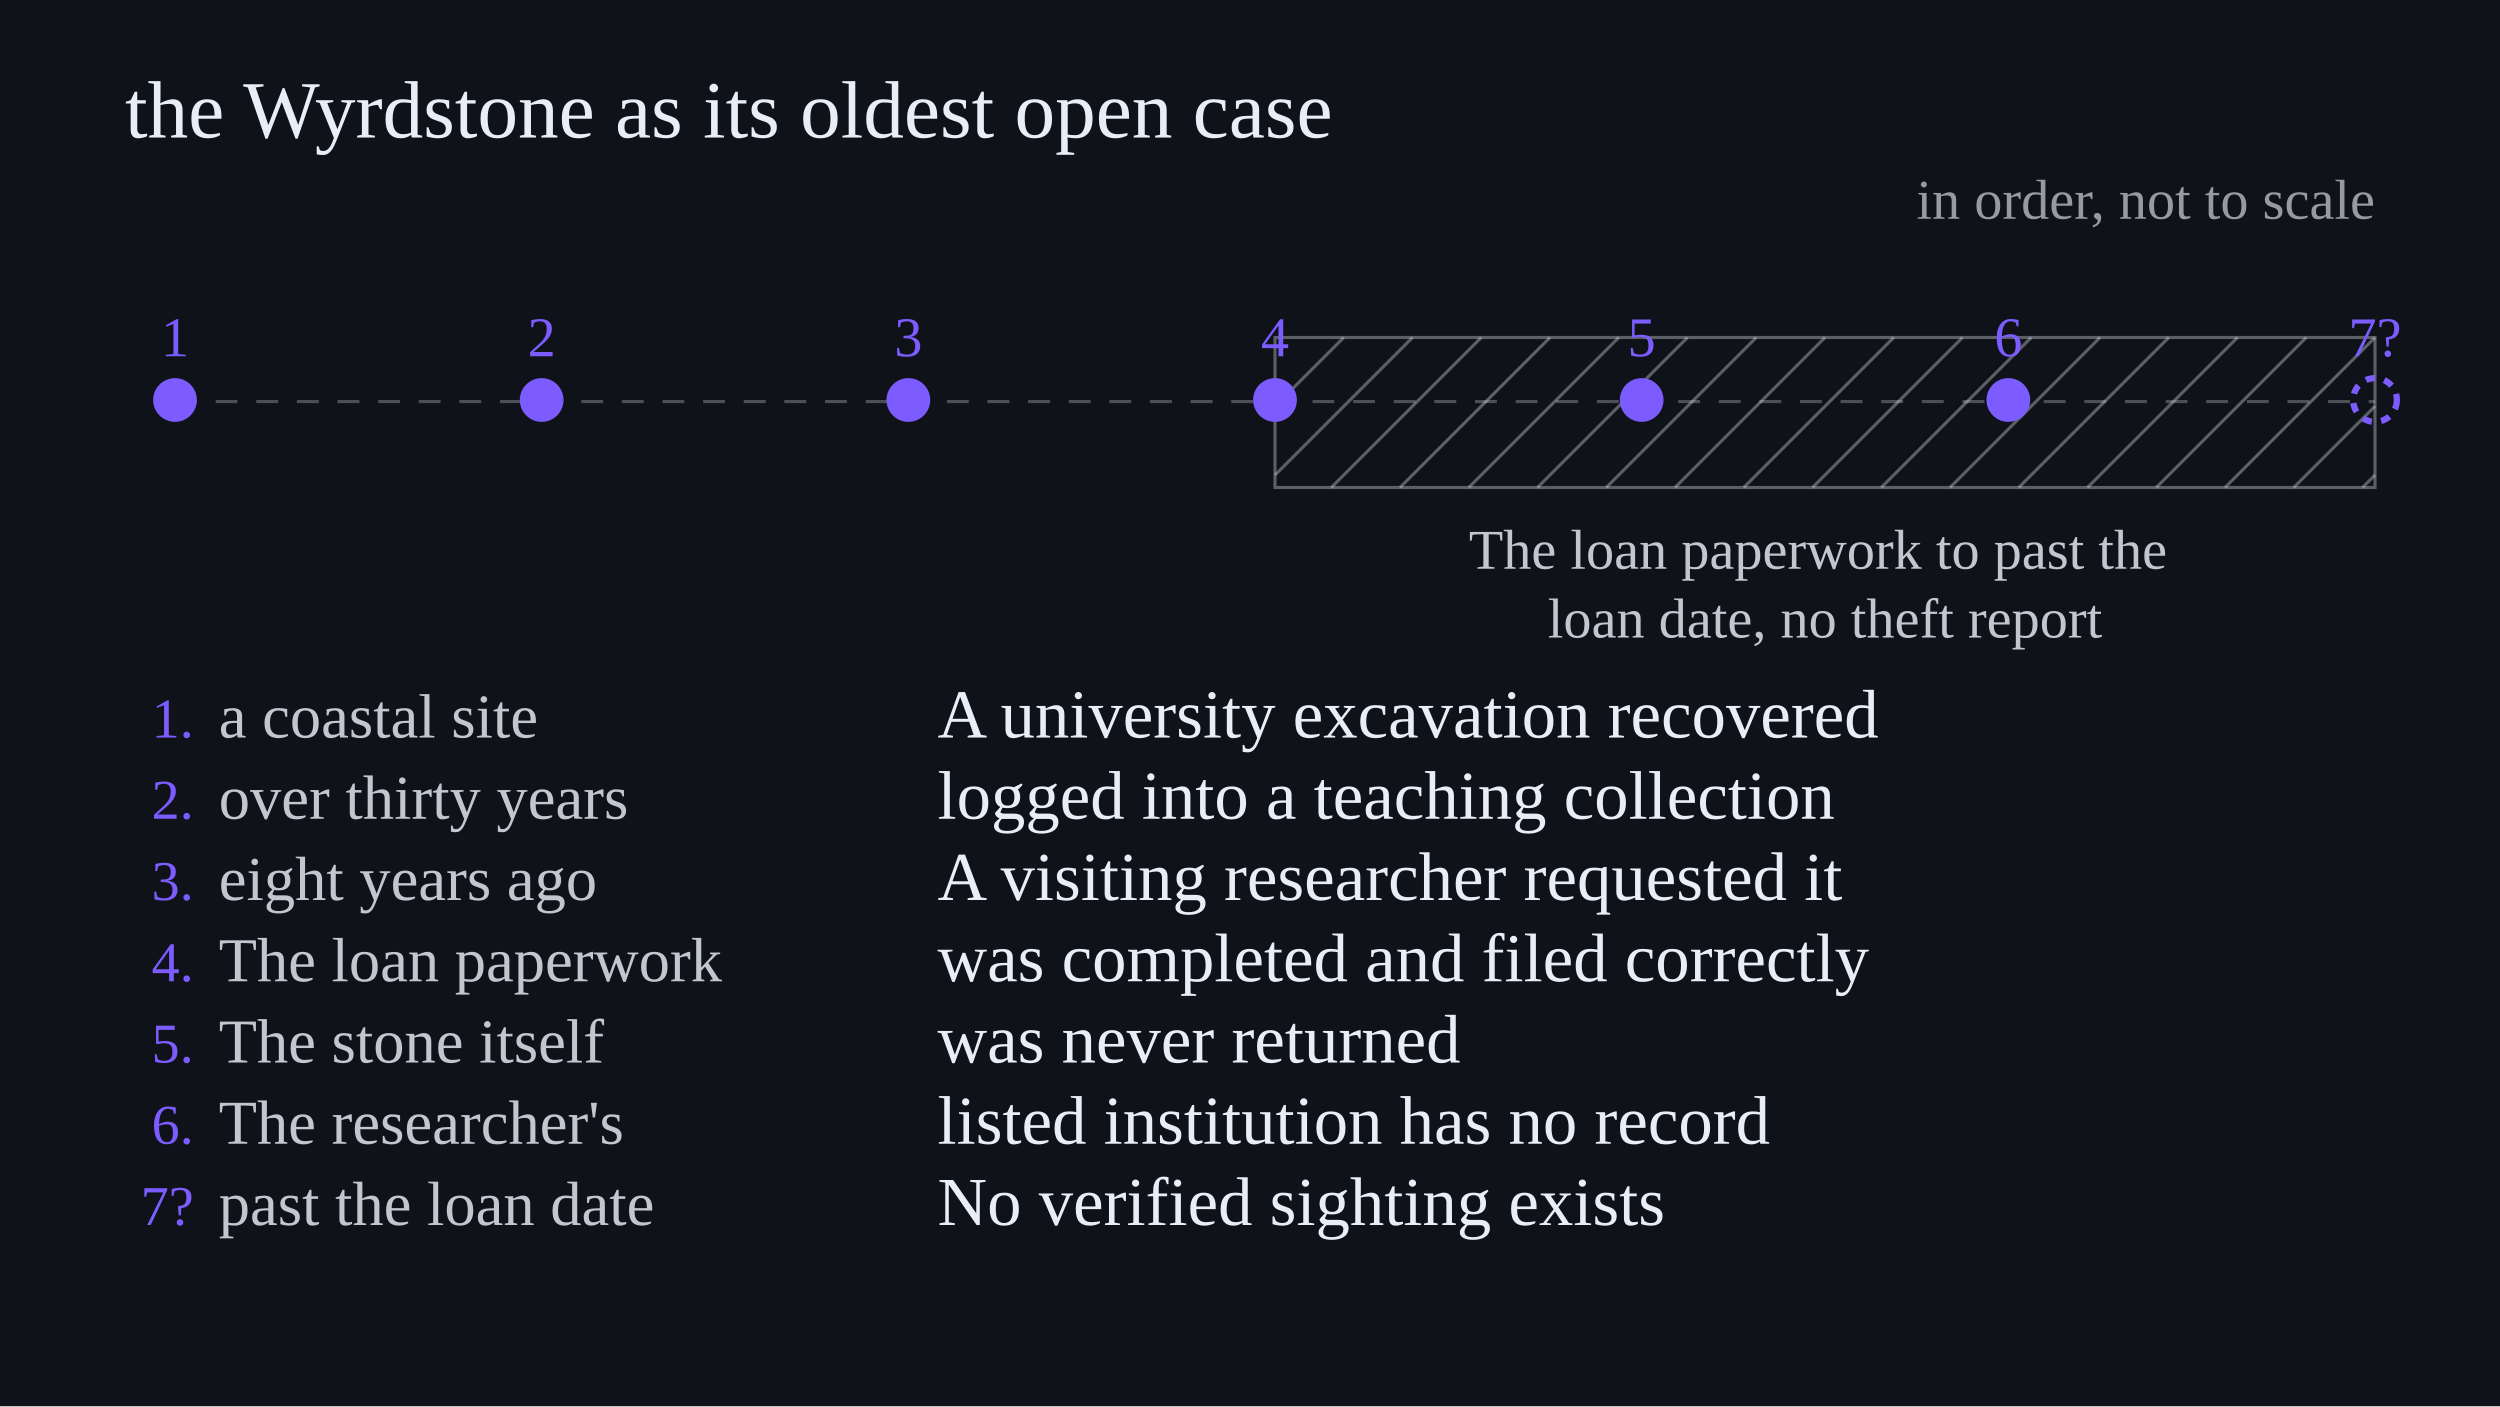
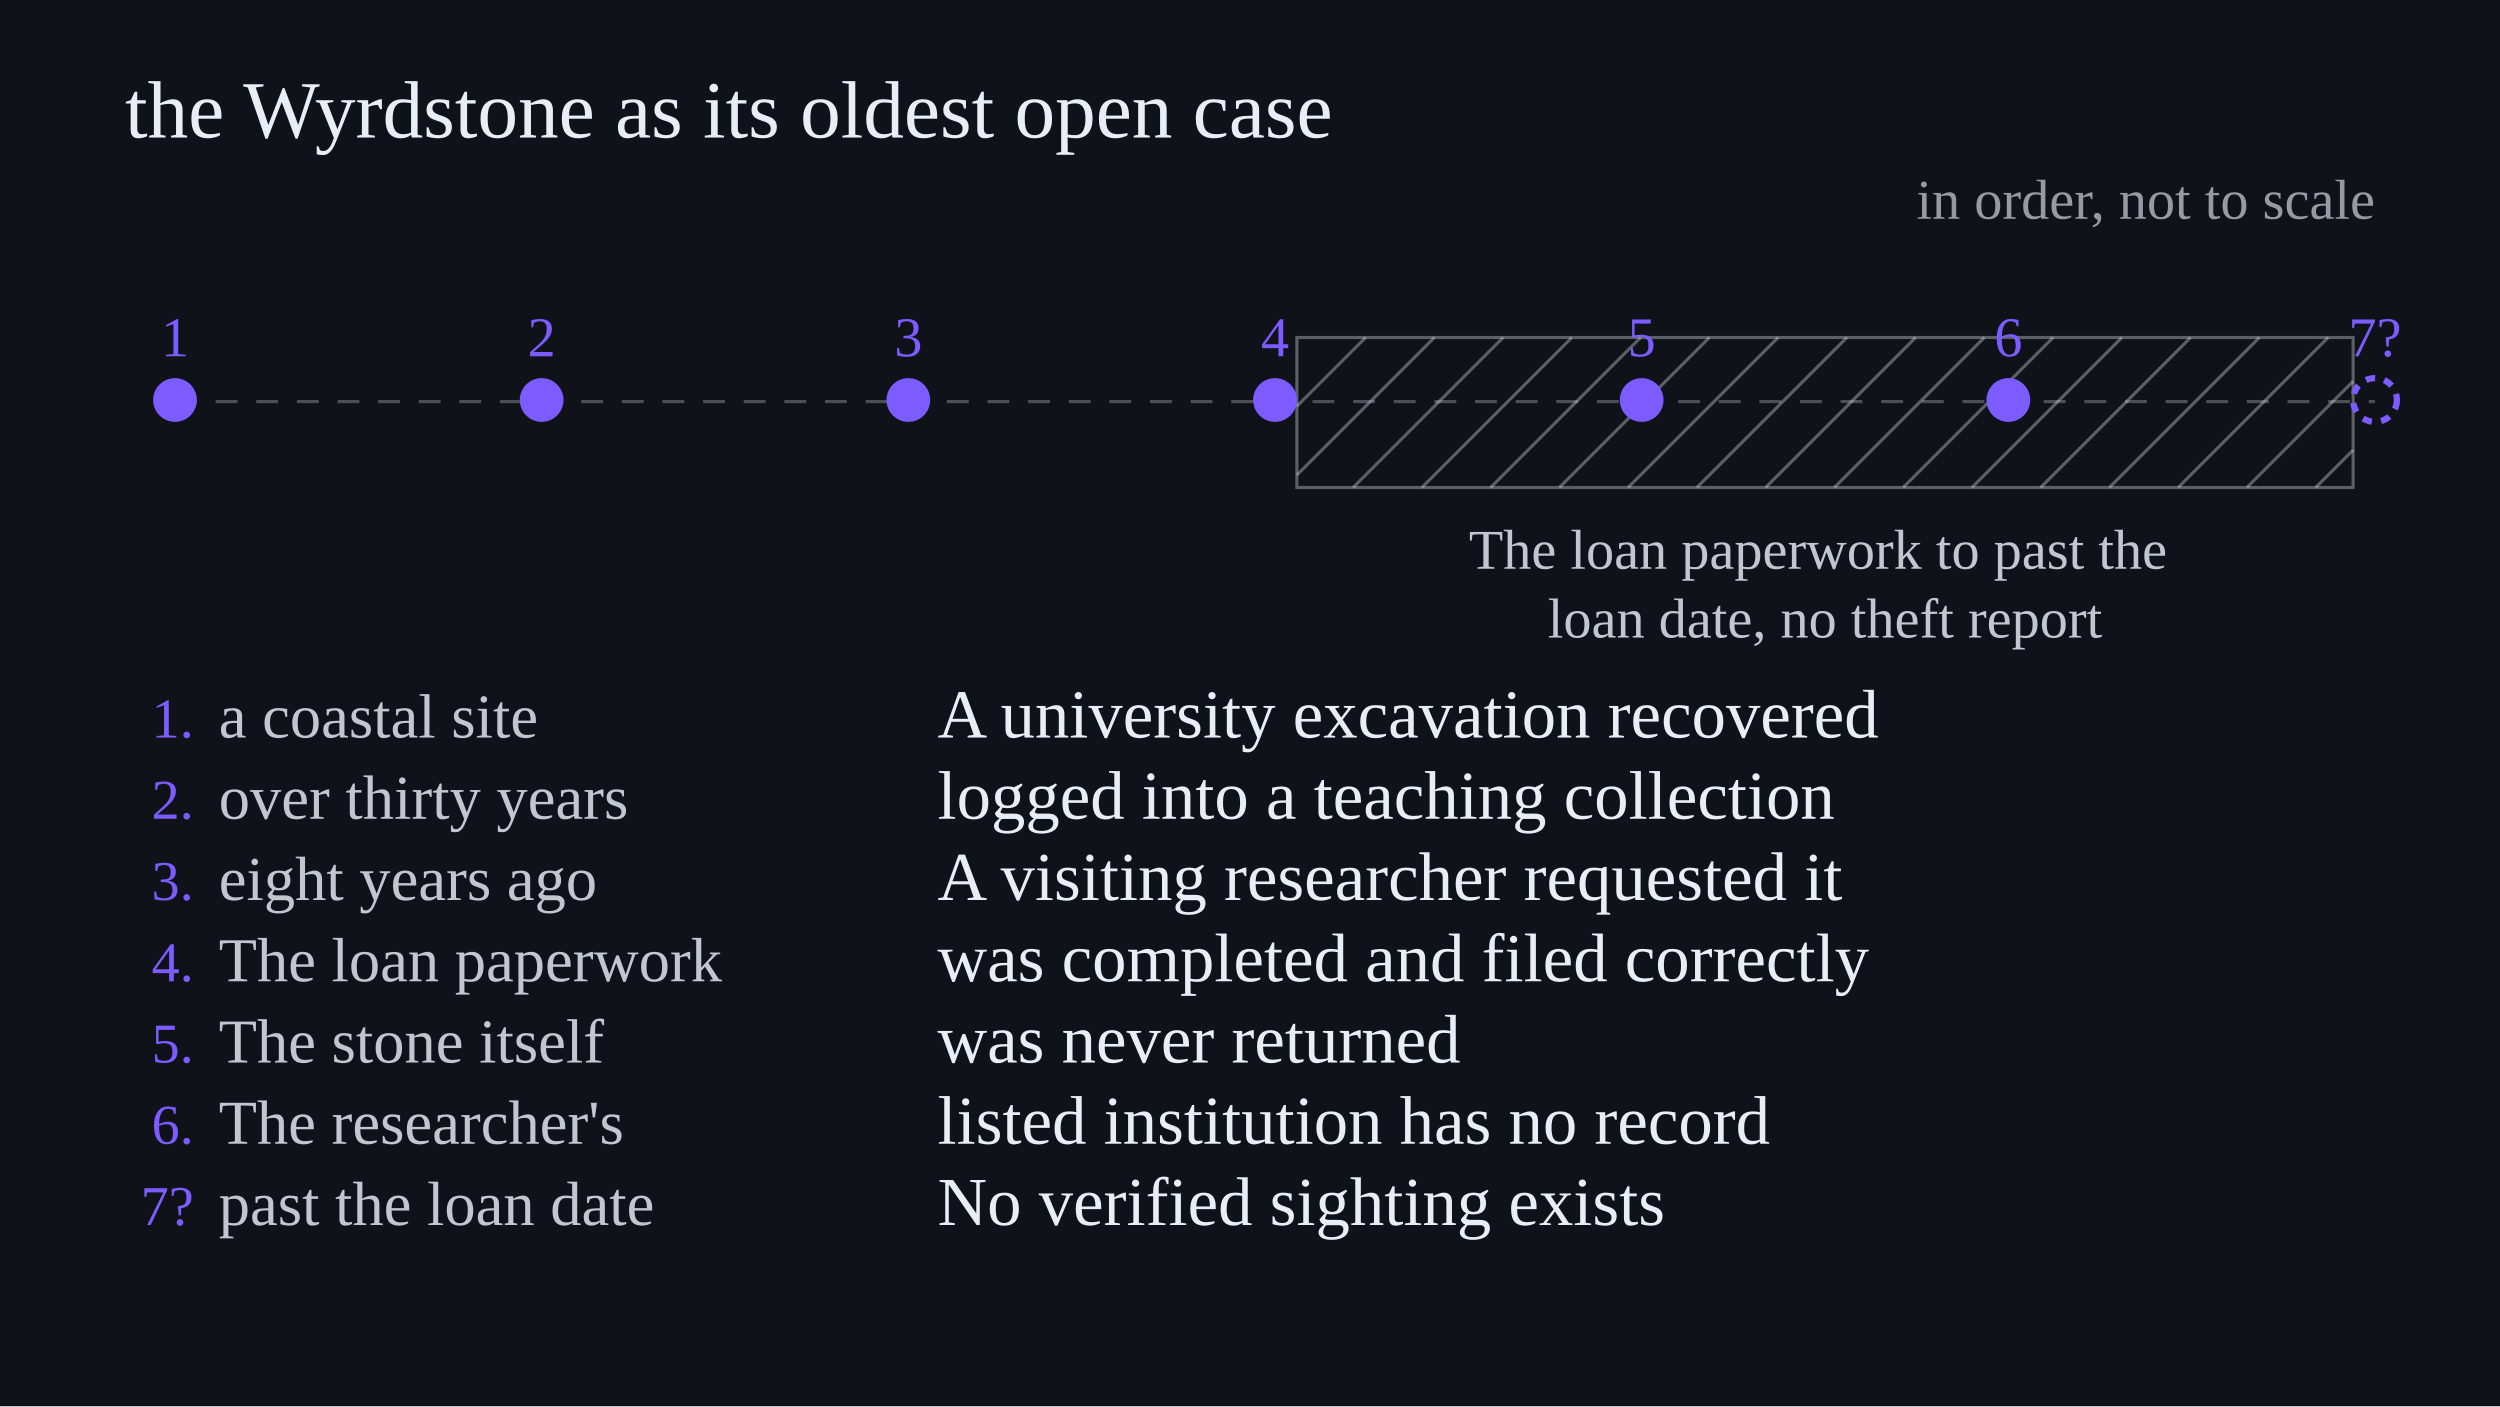
<svg xmlns="http://www.w3.org/2000/svg" width="800" height="450" viewBox="0 0 800 450" role="img">
  <rect x="0" y="0" width="800" height="450" fill="#0f1218" />
  <text x="40" y="44" font-size="26" fill="#e8eef7">the Wyrdstone as its oldest open case</text>
  <text x="760" y="70" font-size="18" fill="#e8eef7" text-anchor="end" fill-opacity="0.62">in order, not to scale</text>
-   <rect x="408" y="108" width="352" height="48" fill="none" stroke="rgba(232,238,247,0.35)" stroke-width="1" data-gap="no theft report" />
-   <line x1="430" y1="108" x2="408" y2="130" stroke="rgba(232,238,247,0.35)" stroke-width="1" />
-   <line x1="452" y1="108" x2="408" y2="152" stroke="rgba(232,238,247,0.35)" stroke-width="1" />
-   <line x1="474" y1="108" x2="426" y2="156" stroke="rgba(232,238,247,0.35)" stroke-width="1" />
-   <line x1="496" y1="108" x2="448" y2="156" stroke="rgba(232,238,247,0.35)" stroke-width="1" />
-   <line x1="518" y1="108" x2="470" y2="156" stroke="rgba(232,238,247,0.35)" stroke-width="1" />
-   <line x1="540" y1="108" x2="492" y2="156" stroke="rgba(232,238,247,0.35)" stroke-width="1" />
-   <line x1="562" y1="108" x2="514" y2="156" stroke="rgba(232,238,247,0.35)" stroke-width="1" />
-   <line x1="584" y1="108" x2="536" y2="156" stroke="rgba(232,238,247,0.35)" stroke-width="1" />
-   <line x1="606" y1="108" x2="558" y2="156" stroke="rgba(232,238,247,0.35)" stroke-width="1" />
-   <line x1="628" y1="108" x2="580" y2="156" stroke="rgba(232,238,247,0.35)" stroke-width="1" />
-   <line x1="650" y1="108" x2="602" y2="156" stroke="rgba(232,238,247,0.35)" stroke-width="1" />
-   <line x1="672" y1="108" x2="624" y2="156" stroke="rgba(232,238,247,0.35)" stroke-width="1" />
-   <line x1="694" y1="108" x2="646" y2="156" stroke="rgba(232,238,247,0.35)" stroke-width="1" />
-   <line x1="716" y1="108" x2="668" y2="156" stroke="rgba(232,238,247,0.35)" stroke-width="1" />
-   <line x1="738" y1="108" x2="690" y2="156" stroke="rgba(232,238,247,0.35)" stroke-width="1" />
-   <line x1="760" y1="108" x2="712" y2="156" stroke="rgba(232,238,247,0.35)" stroke-width="1" />
-   <line x1="760" y1="130" x2="734" y2="156" stroke="rgba(232,238,247,0.35)" stroke-width="1" />
-   <line x1="760" y1="152" x2="756" y2="156" stroke="rgba(232,238,247,0.35)" stroke-width="1" />
+   <rect x="415" y="108" width="338" height="48" fill="none" stroke="rgba(232,238,247,0.35)" stroke-width="1" data-gap="no theft report" />
+   <line x1="437" y1="108" x2="415" y2="130" stroke="rgba(232,238,247,0.35)" stroke-width="1" />
+   <line x1="459" y1="108" x2="415" y2="152" stroke="rgba(232,238,247,0.35)" stroke-width="1" />
+   <line x1="481" y1="108" x2="433" y2="156" stroke="rgba(232,238,247,0.35)" stroke-width="1" />
+   <line x1="503" y1="108" x2="455" y2="156" stroke="rgba(232,238,247,0.35)" stroke-width="1" />
+   <line x1="525" y1="108" x2="477" y2="156" stroke="rgba(232,238,247,0.35)" stroke-width="1" />
+   <line x1="547" y1="108" x2="499" y2="156" stroke="rgba(232,238,247,0.35)" stroke-width="1" />
+   <line x1="569" y1="108" x2="521" y2="156" stroke="rgba(232,238,247,0.35)" stroke-width="1" />
+   <line x1="591" y1="108" x2="543" y2="156" stroke="rgba(232,238,247,0.35)" stroke-width="1" />
+   <line x1="613" y1="108" x2="565" y2="156" stroke="rgba(232,238,247,0.35)" stroke-width="1" />
+   <line x1="635" y1="108" x2="587" y2="156" stroke="rgba(232,238,247,0.35)" stroke-width="1" />
+   <line x1="657" y1="108" x2="609" y2="156" stroke="rgba(232,238,247,0.35)" stroke-width="1" />
+   <line x1="679" y1="108" x2="631" y2="156" stroke="rgba(232,238,247,0.35)" stroke-width="1" />
+   <line x1="701" y1="108" x2="653" y2="156" stroke="rgba(232,238,247,0.35)" stroke-width="1" />
+   <line x1="723" y1="108" x2="675" y2="156" stroke="rgba(232,238,247,0.35)" stroke-width="1" />
+   <line x1="745" y1="108" x2="697" y2="156" stroke="rgba(232,238,247,0.35)" stroke-width="1" />
+   <line x1="753" y1="122" x2="719" y2="156" stroke="rgba(232,238,247,0.35)" stroke-width="1" />
+   <line x1="753" y1="144" x2="741" y2="156" stroke="rgba(232,238,247,0.35)" stroke-width="1" />
  <line x1="56" y1="128.5" x2="760" y2="128.5" stroke="rgba(232,238,247,0.28)" stroke-width="1" stroke-dasharray="7 6" />
  <circle cx="56" cy="128" r="7" fill="#7c5cff" />
  <text x="56" y="114" font-size="18" fill="#7c5cff" text-anchor="middle">1</text>
  <circle cx="173.33" cy="128" r="7" fill="#7c5cff" />
  <text x="173.33" y="114" font-size="18" fill="#7c5cff" text-anchor="middle">2</text>
  <circle cx="290.67" cy="128" r="7" fill="#7c5cff" />
  <text x="290.67" y="114" font-size="18" fill="#7c5cff" text-anchor="middle">3</text>
  <circle cx="408" cy="128" r="7" fill="#7c5cff" />
  <text x="408" y="114" font-size="18" fill="#7c5cff" text-anchor="middle">4</text>
  <circle cx="525.33" cy="128" r="7" fill="#7c5cff" />
  <text x="525.33" y="114" font-size="18" fill="#7c5cff" text-anchor="middle">5</text>
  <circle cx="642.67" cy="128" r="7" fill="#7c5cff" />
  <text x="642.67" y="114" font-size="18" fill="#7c5cff" text-anchor="middle">6</text>
  <circle cx="760" cy="128" r="7" fill="none" stroke="#7c5cff" stroke-width="2" stroke-dasharray="3 3" data-kind="unverified" />
  <text x="760" y="114" font-size="18" fill="#7c5cff" text-anchor="middle">7?</text>
  <text x="584" y="182" font-size="18" fill="#e8eef7" text-anchor="middle" fill-opacity="0.82">
    <tspan x="584" dy="0">The loan paperwork to past the</tspan>
    <tspan x="584" dy="22">loan date, no theft report</tspan>
  </text>
  <text x="62" y="236" font-size="18" fill="#7c5cff" text-anchor="end">1.</text>
  <text x="70" y="236" font-size="20" fill="#e8eef7" fill-opacity="0.82">a coastal site</text>
  <text x="300" y="236" font-size="22" fill="#e8eef7">A university excavation recovered</text>
  <text x="62" y="262" font-size="18" fill="#7c5cff" text-anchor="end">2.</text>
  <text x="70" y="262" font-size="20" fill="#e8eef7" fill-opacity="0.82">over thirty years</text>
  <text x="300" y="262" font-size="22" fill="#e8eef7">logged into a teaching collection</text>
  <text x="62" y="288" font-size="18" fill="#7c5cff" text-anchor="end">3.</text>
  <text x="70" y="288" font-size="20" fill="#e8eef7" fill-opacity="0.82">eight years ago</text>
  <text x="300" y="288" font-size="22" fill="#e8eef7">A visiting researcher requested it</text>
  <text x="62" y="314" font-size="18" fill="#7c5cff" text-anchor="end">4.</text>
  <text x="70" y="314" font-size="20" fill="#e8eef7" fill-opacity="0.82">The loan paperwork</text>
  <text x="300" y="314" font-size="22" fill="#e8eef7">was completed and filed correctly</text>
  <text x="62" y="340" font-size="18" fill="#7c5cff" text-anchor="end">5.</text>
  <text x="70" y="340" font-size="20" fill="#e8eef7" fill-opacity="0.82">The stone itself</text>
  <text x="300" y="340" font-size="22" fill="#e8eef7">was never returned</text>
  <text x="62" y="366" font-size="18" fill="#7c5cff" text-anchor="end">6.</text>
  <text x="70" y="366" font-size="20" fill="#e8eef7" fill-opacity="0.82">The researcher's</text>
  <text x="300" y="366" font-size="22" fill="#e8eef7">listed institution has no record</text>
  <text x="62" y="392" font-size="18" fill="#7c5cff" text-anchor="end">7?</text>
  <text x="70" y="392" font-size="20" fill="#e8eef7" fill-opacity="0.82">past the loan date</text>
  <text x="300" y="392" font-size="22" fill="#e8eef7" data-kind="unverified">No verified sighting exists</text>
</svg>
